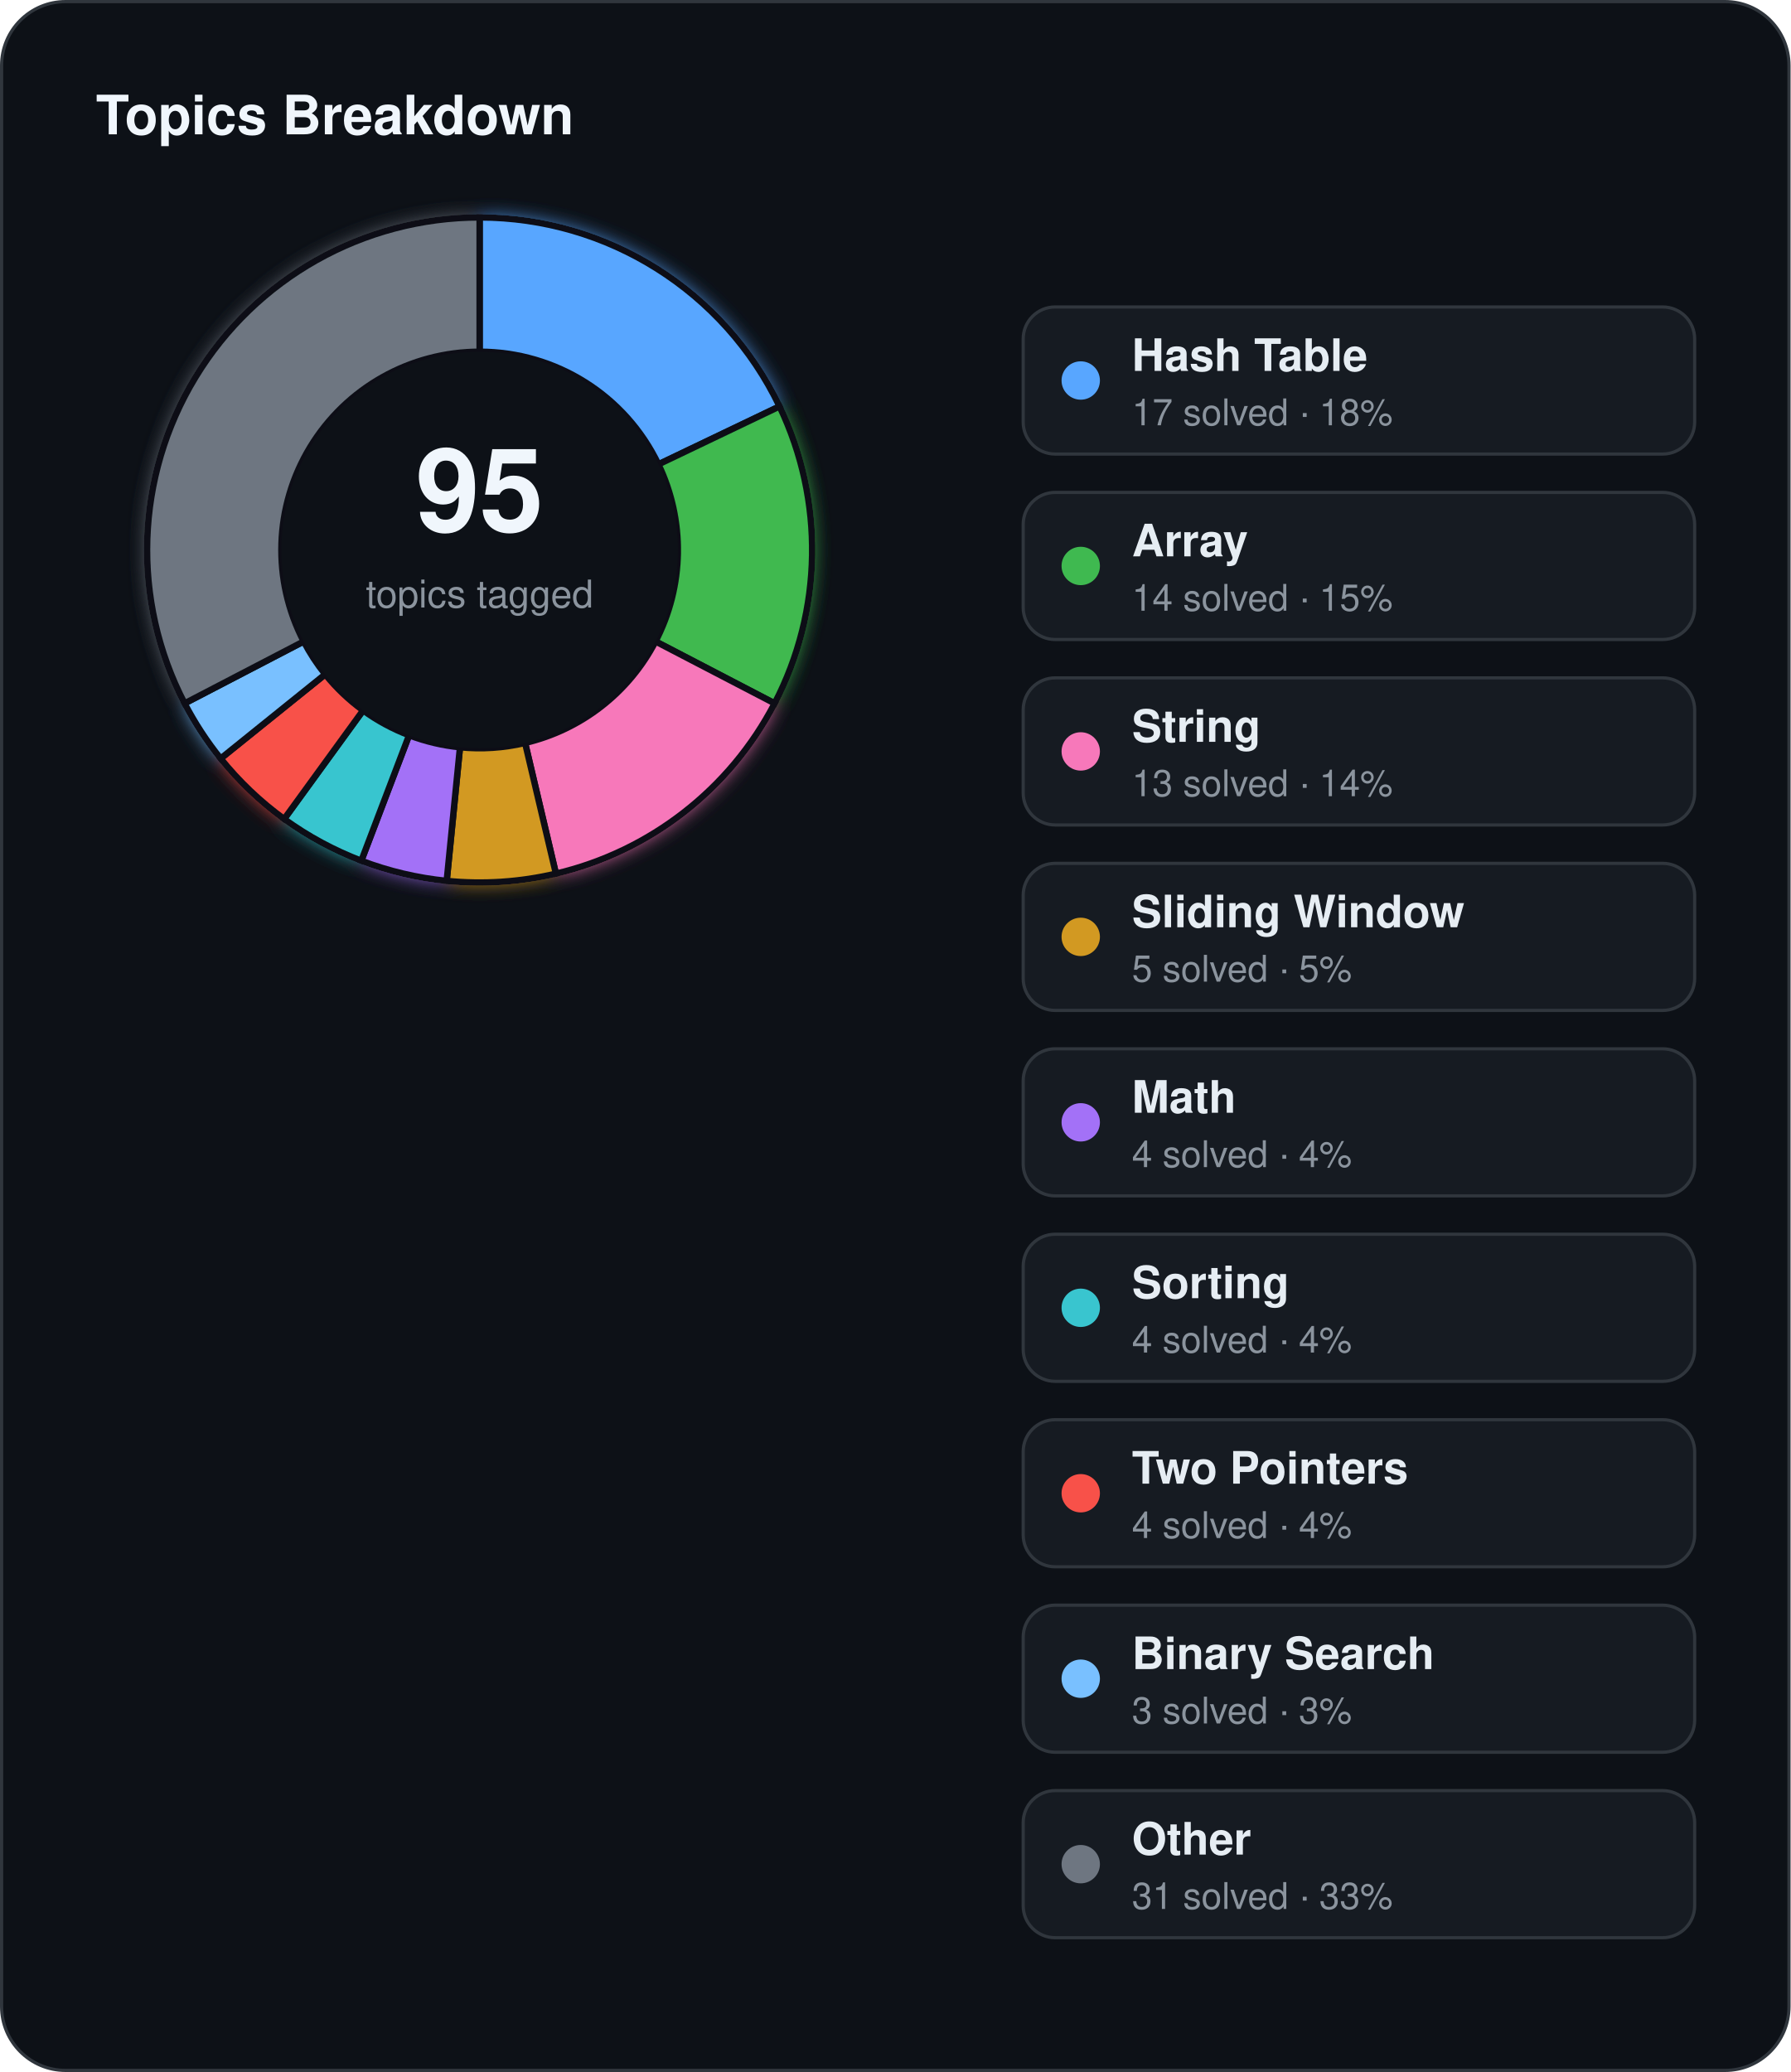
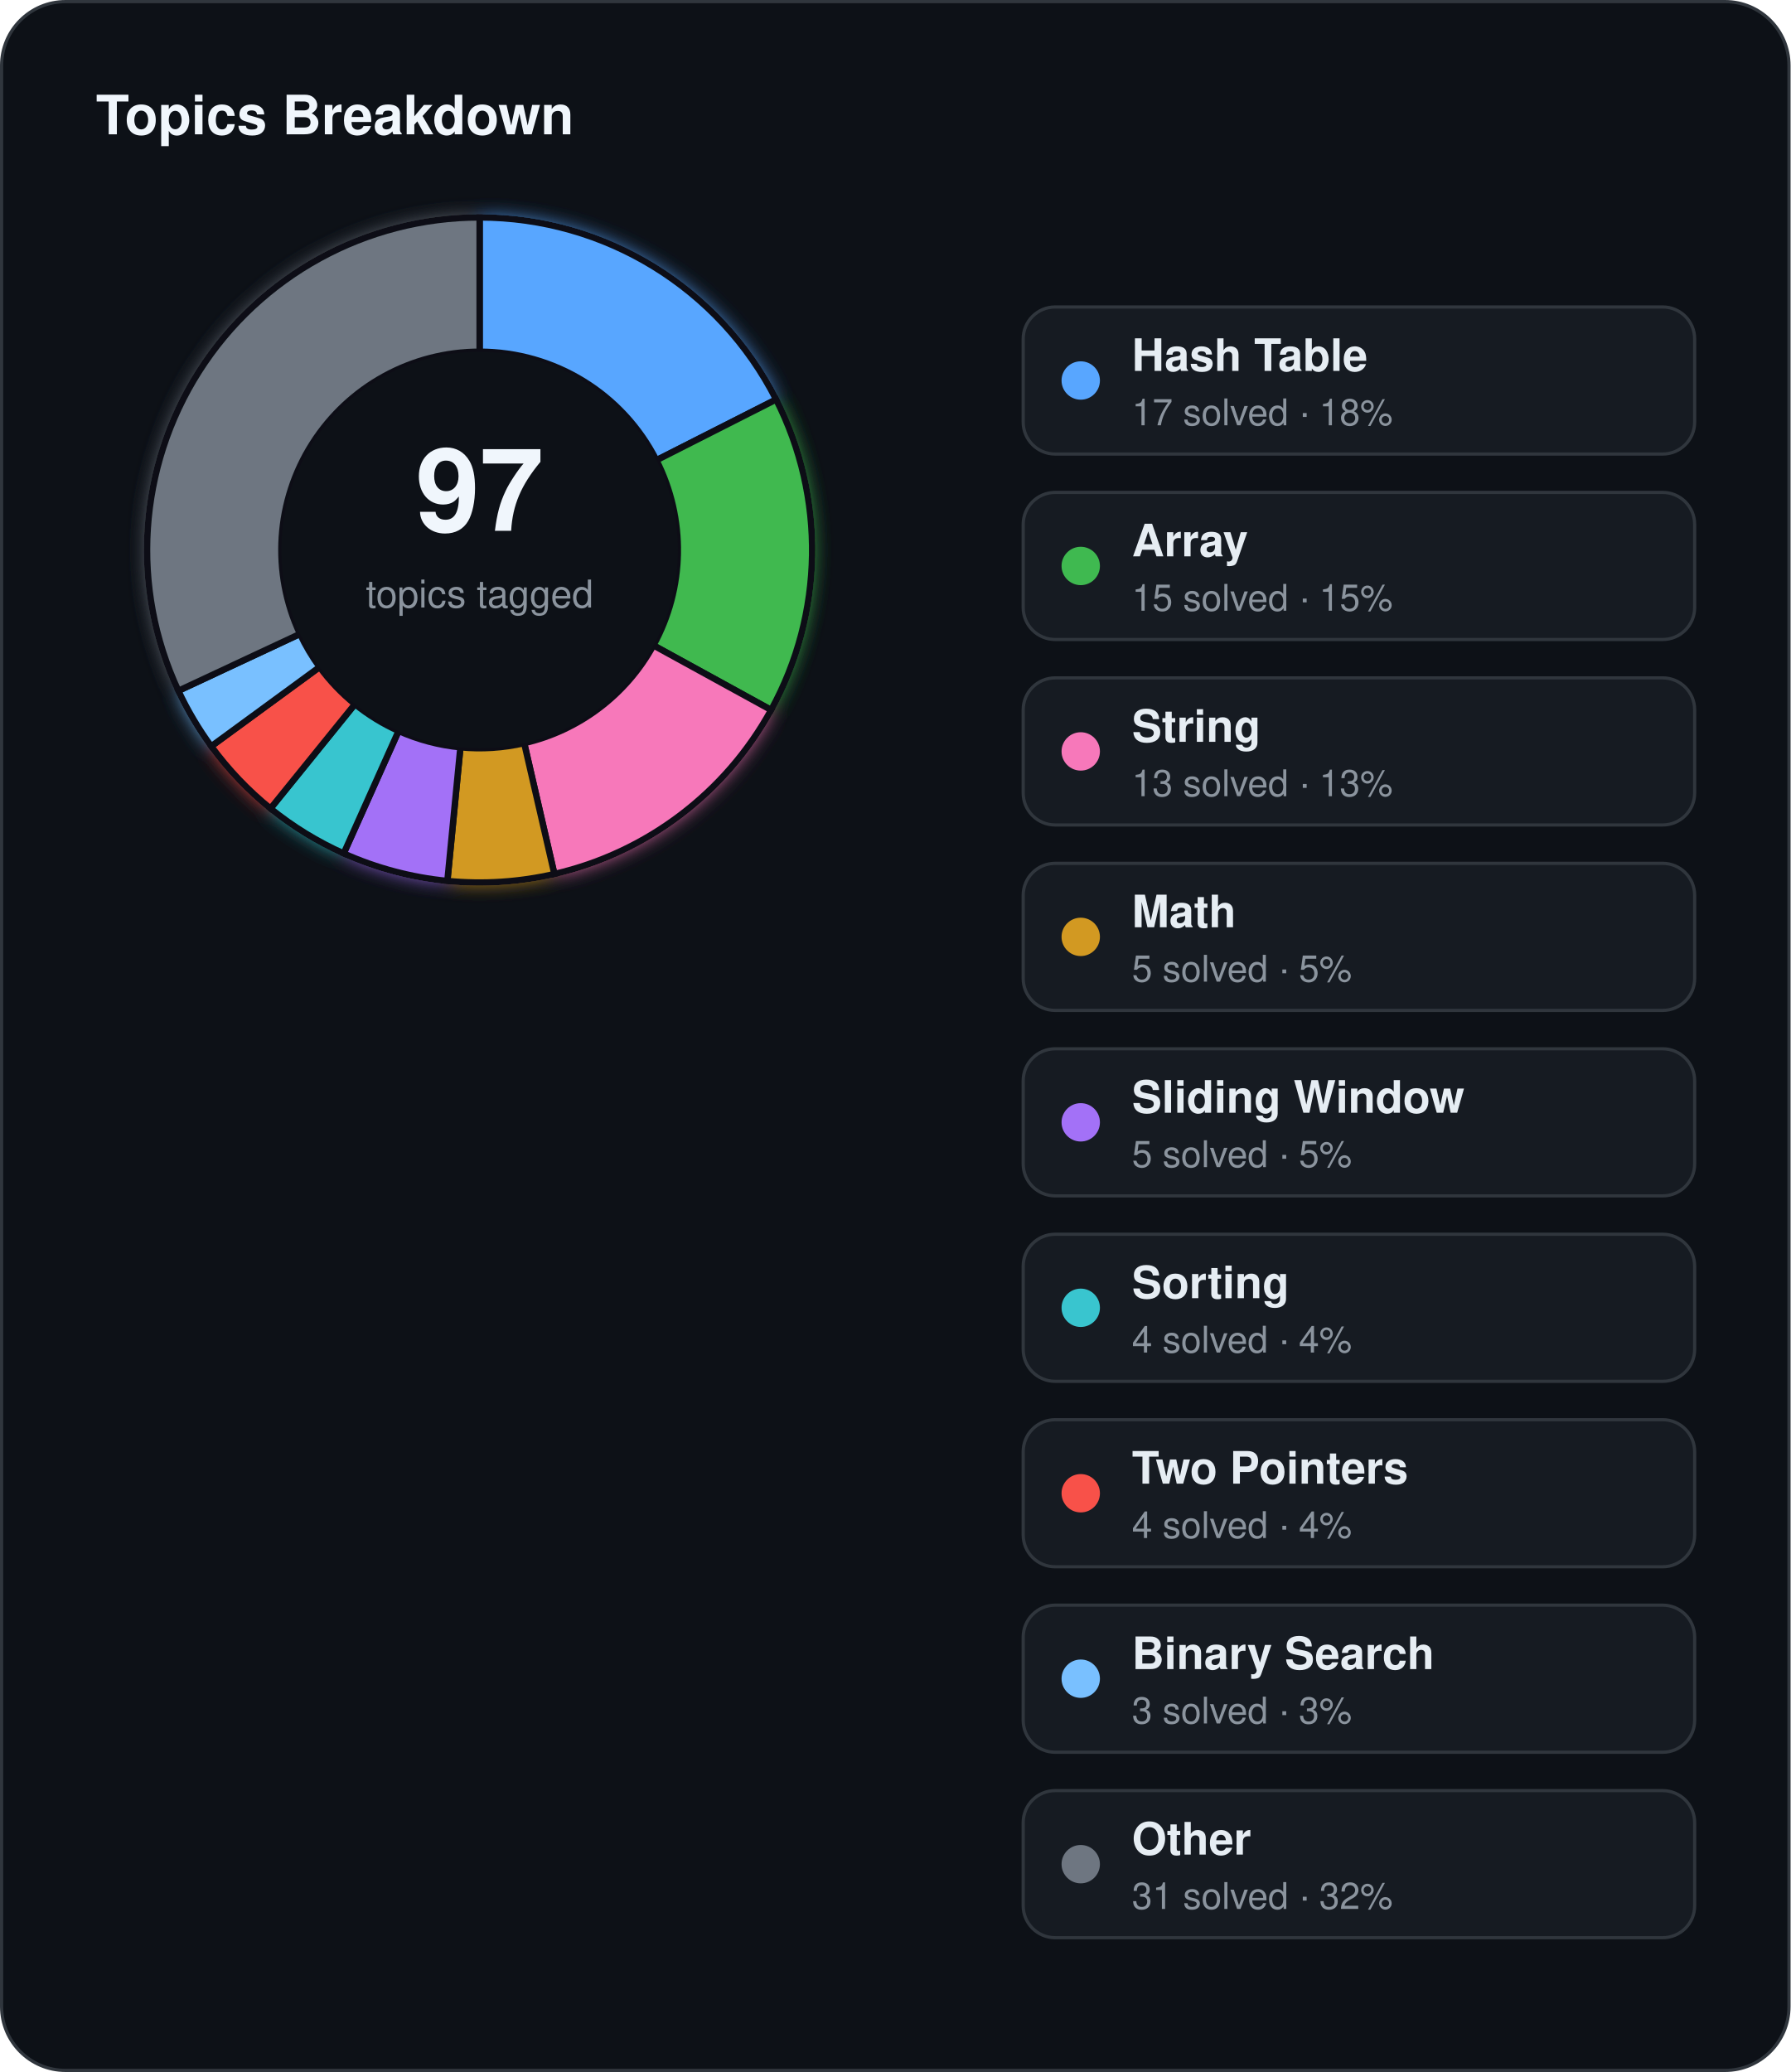
<svg xmlns="http://www.w3.org/2000/svg" width="560" height="648" viewBox="0 0 560 648">
  <defs>
    <filter id="topics-glow" x="-60%" y="-60%" width="220%" height="220%">
      <feGaussianBlur stdDeviation="3" result="blur" />
      <feMerge>
        <feMergeNode in="blur" />
        <feMergeNode in="SourceGraphic" />
      </feMerge>
    </filter>
  </defs>
  <rect x="0.5" y="0.5" width="559" height="647" rx="20" fill="#0d1117" stroke="#30363d" stroke-width="1" />
  <text x="30" y="42" fill="#f0f6fc" font-family="Segoe UI, Helvetica, Arial, sans-serif" font-size="17" font-weight="700">Topics Breakdown</text>
  <g filter="url(#topics-glow)">
-     <path d="M 150.00,68.00 A 104,104 0 0 1 243.81,127.10 L 205.92,145.23 A 62,62 0 0 0 150.00,110.00 Z" fill="#58a6ff" stroke="#0d1117" stroke-width="2" />
-     <path d="M 243.81,127.10 A 104,104 0 0 1 242.27,219.98 L 205.01,200.60 A 62,62 0 0 0 205.92,145.23 Z" fill="#3fb950" stroke="#0d1117" stroke-width="2" />
-     <path d="M 242.27,219.98 A 104,104 0 0 1 173.86,273.23 L 164.22,232.35 A 62,62 0 0 0 205.01,200.60 Z" fill="#f778ba" stroke="#0d1117" stroke-width="2" />
-     <path d="M 173.86,273.23 A 104,104 0 0 1 139.70,275.49 L 143.86,233.70 A 62,62 0 0 0 164.22,232.35 Z" fill="#d29922" stroke="#0d1117" stroke-width="2" />
-     <path d="M 139.70,275.49 A 104,104 0 0 1 113.00,269.19 L 127.94,229.94 A 62,62 0 0 0 143.86,233.70 Z" fill="#a371f7" stroke="#0d1117" stroke-width="2" />
-     <path d="M 113.00,269.19 A 104,104 0 0 1 88.87,256.14 L 113.56,222.16 A 62,62 0 0 0 127.94,229.94 Z" fill="#39c5cf" stroke="#0d1117" stroke-width="2" />
-     <path d="M 88.87,256.14 A 104,104 0 0 1 69.00,237.23 L 101.71,210.88 A 62,62 0 0 0 113.56,222.16 Z" fill="#f85149" stroke="#0d1117" stroke-width="2" />
-     <path d="M 69.00,237.23 A 104,104 0 0 1 57.73,219.98 L 94.99,200.60 A 62,62 0 0 0 101.71,210.88 Z" fill="#79c0ff" stroke="#0d1117" stroke-width="2" />
-     <path d="M 57.73,219.98 A 104,104 0 0 1 150.00,68.00 L 150.00,110.00 A 62,62 0 0 0 94.99,200.60 Z" fill="#6e7681" stroke="#0d1117" stroke-width="2" />
+     <path d="M 150.00,68.00 A 104,104 0 0 1 242.74,124.94 L 205.29,143.94 A 62,62 0 0 0 150.00,110.00 Z" fill="#58a6ff" stroke="#0d1117" stroke-width="2" />
+     <path d="M 242.74,124.94 A 104,104 0 0 1 241.17,222.04 L 204.35,201.83 A 62,62 0 0 0 205.29,143.94 Z" fill="#3fb950" stroke="#0d1117" stroke-width="2" />
+     <path d="M 241.17,222.04 A 104,104 0 0 1 173.38,273.34 L 163.94,232.41 A 62,62 0 0 0 204.35,201.83 Z" fill="#f778ba" stroke="#0d1117" stroke-width="2" />
+     <path d="M 173.38,273.34 A 104,104 0 0 1 139.91,275.51 L 143.99,233.71 A 62,62 0 0 0 163.94,232.41 Z" fill="#d29922" stroke="#0d1117" stroke-width="2" />
+     <path d="M 139.91,275.51 A 104,104 0 0 1 107.49,266.92 L 124.66,228.59 A 62,62 0 0 0 143.99,233.71 Z" fill="#a371f7" stroke="#0d1117" stroke-width="2" />
+     <path d="M 107.49,266.92 A 104,104 0 0 1 84.59,252.86 L 111.01,220.20 A 62,62 0 0 0 124.66,228.59 Z" fill="#39c5cf" stroke="#0d1117" stroke-width="2" />
+     <path d="M 84.59,252.86 A 104,104 0 0 1 66.06,233.40 L 99.96,208.60 A 62,62 0 0 0 111.01,220.20 Z" fill="#f85149" stroke="#0d1117" stroke-width="2" />
+     <path d="M 66.06,233.40 A 104,104 0 0 1 55.78,216.04 L 93.83,198.25 A 62,62 0 0 0 99.96,208.60 Z" fill="#79c0ff" stroke="#0d1117" stroke-width="2" />
+     <path d="M 55.78,216.04 A 104,104 0 0 1 150.00,68.00 L 150.00,110.00 A 62,62 0 0 0 93.83,198.25 Z" fill="#6e7681" stroke="#0d1117" stroke-width="2" />
  </g>
  <circle cx="150" cy="172" r="62" fill="#0d1117" />
-   <text x="150" y="166" text-anchor="middle" fill="#f0f6fc" font-family="Segoe UI, Helvetica, Arial, sans-serif" font-size="36" font-weight="700">95</text>
+   <text x="150" y="166" text-anchor="middle" fill="#f0f6fc" font-family="Segoe UI, Helvetica, Arial, sans-serif" font-size="36" font-weight="700">97</text>
  <text x="150" y="190" text-anchor="middle" fill="#8b949e" font-family="Segoe UI, Helvetica, Arial, sans-serif" font-size="12">topics tagged</text>
  <rect x="320" y="96" width="210" height="46" rx="10" fill="#161b22" stroke="#30363d" stroke-width="1" />
  <circle cx="338" cy="119" r="6" fill="#58a6ff" />
  <text x="354" y="116" fill="#e6edf3" font-family="Segoe UI, Helvetica, Arial, sans-serif" font-size="14" font-weight="600">Hash Table</text>
  <text x="354" y="133" fill="#8b949e" font-family="Segoe UI, Helvetica, Arial, sans-serif" font-size="11.5">17 solved · 18%</text>
  <rect x="320" y="154" width="210" height="46" rx="10" fill="#161b22" stroke="#30363d" stroke-width="1" />
  <circle cx="338" cy="177" r="6" fill="#3fb950" />
  <text x="354" y="174" fill="#e6edf3" font-family="Segoe UI, Helvetica, Arial, sans-serif" font-size="14" font-weight="600">Array</text>
-   <text x="354" y="191" fill="#8b949e" font-family="Segoe UI, Helvetica, Arial, sans-serif" font-size="11.5">14 solved · 15%</text>
+   <text x="354" y="191" fill="#8b949e" font-family="Segoe UI, Helvetica, Arial, sans-serif" font-size="11.5">15 solved · 15%</text>
  <rect x="320" y="212" width="210" height="46" rx="10" fill="#161b22" stroke="#30363d" stroke-width="1" />
  <circle cx="338" cy="235" r="6" fill="#f778ba" />
  <text x="354" y="232" fill="#e6edf3" font-family="Segoe UI, Helvetica, Arial, sans-serif" font-size="14" font-weight="600">String</text>
-   <text x="354" y="249" fill="#8b949e" font-family="Segoe UI, Helvetica, Arial, sans-serif" font-size="11.5">13 solved · 14%</text>
+   <text x="354" y="249" fill="#8b949e" font-family="Segoe UI, Helvetica, Arial, sans-serif" font-size="11.5">13 solved · 13%</text>
  <rect x="320" y="270" width="210" height="46" rx="10" fill="#161b22" stroke="#30363d" stroke-width="1" />
  <circle cx="338" cy="293" r="6" fill="#d29922" />
-   <text x="354" y="290" fill="#e6edf3" font-family="Segoe UI, Helvetica, Arial, sans-serif" font-size="14" font-weight="600">Sliding Window</text>
+   <text x="354" y="290" fill="#e6edf3" font-family="Segoe UI, Helvetica, Arial, sans-serif" font-size="14" font-weight="600">Math</text>
  <text x="354" y="307" fill="#8b949e" font-family="Segoe UI, Helvetica, Arial, sans-serif" font-size="11.5">5 solved · 5%</text>
  <rect x="320" y="328" width="210" height="46" rx="10" fill="#161b22" stroke="#30363d" stroke-width="1" />
  <circle cx="338" cy="351" r="6" fill="#a371f7" />
-   <text x="354" y="348" fill="#e6edf3" font-family="Segoe UI, Helvetica, Arial, sans-serif" font-size="14" font-weight="600">Math</text>
-   <text x="354" y="365" fill="#8b949e" font-family="Segoe UI, Helvetica, Arial, sans-serif" font-size="11.5">4 solved · 4%</text>
+   <text x="354" y="348" fill="#e6edf3" font-family="Segoe UI, Helvetica, Arial, sans-serif" font-size="14" font-weight="600">Sliding Window</text>
+   <text x="354" y="365" fill="#8b949e" font-family="Segoe UI, Helvetica, Arial, sans-serif" font-size="11.5">5 solved · 5%</text>
  <rect x="320" y="386" width="210" height="46" rx="10" fill="#161b22" stroke="#30363d" stroke-width="1" />
  <circle cx="338" cy="409" r="6" fill="#39c5cf" />
  <text x="354" y="406" fill="#e6edf3" font-family="Segoe UI, Helvetica, Arial, sans-serif" font-size="14" font-weight="600">Sorting</text>
  <text x="354" y="423" fill="#8b949e" font-family="Segoe UI, Helvetica, Arial, sans-serif" font-size="11.5">4 solved · 4%</text>
  <rect x="320" y="444" width="210" height="46" rx="10" fill="#161b22" stroke="#30363d" stroke-width="1" />
  <circle cx="338" cy="467" r="6" fill="#f85149" />
  <text x="354" y="464" fill="#e6edf3" font-family="Segoe UI, Helvetica, Arial, sans-serif" font-size="14" font-weight="600">Two Pointers</text>
  <text x="354" y="481" fill="#8b949e" font-family="Segoe UI, Helvetica, Arial, sans-serif" font-size="11.5">4 solved · 4%</text>
  <rect x="320" y="502" width="210" height="46" rx="10" fill="#161b22" stroke="#30363d" stroke-width="1" />
  <circle cx="338" cy="525" r="6" fill="#79c0ff" />
  <text x="354" y="522" fill="#e6edf3" font-family="Segoe UI, Helvetica, Arial, sans-serif" font-size="14" font-weight="600">Binary Search</text>
  <text x="354" y="539" fill="#8b949e" font-family="Segoe UI, Helvetica, Arial, sans-serif" font-size="11.5">3 solved · 3%</text>
  <rect x="320" y="560" width="210" height="46" rx="10" fill="#161b22" stroke="#30363d" stroke-width="1" />
  <circle cx="338" cy="583" r="6" fill="#6e7681" />
  <text x="354" y="580" fill="#e6edf3" font-family="Segoe UI, Helvetica, Arial, sans-serif" font-size="14" font-weight="600">Other</text>
-   <text x="354" y="597" fill="#8b949e" font-family="Segoe UI, Helvetica, Arial, sans-serif" font-size="11.5">31 solved · 33%</text>
+   <text x="354" y="597" fill="#8b949e" font-family="Segoe UI, Helvetica, Arial, sans-serif" font-size="11.5">31 solved · 32%</text>
</svg>
